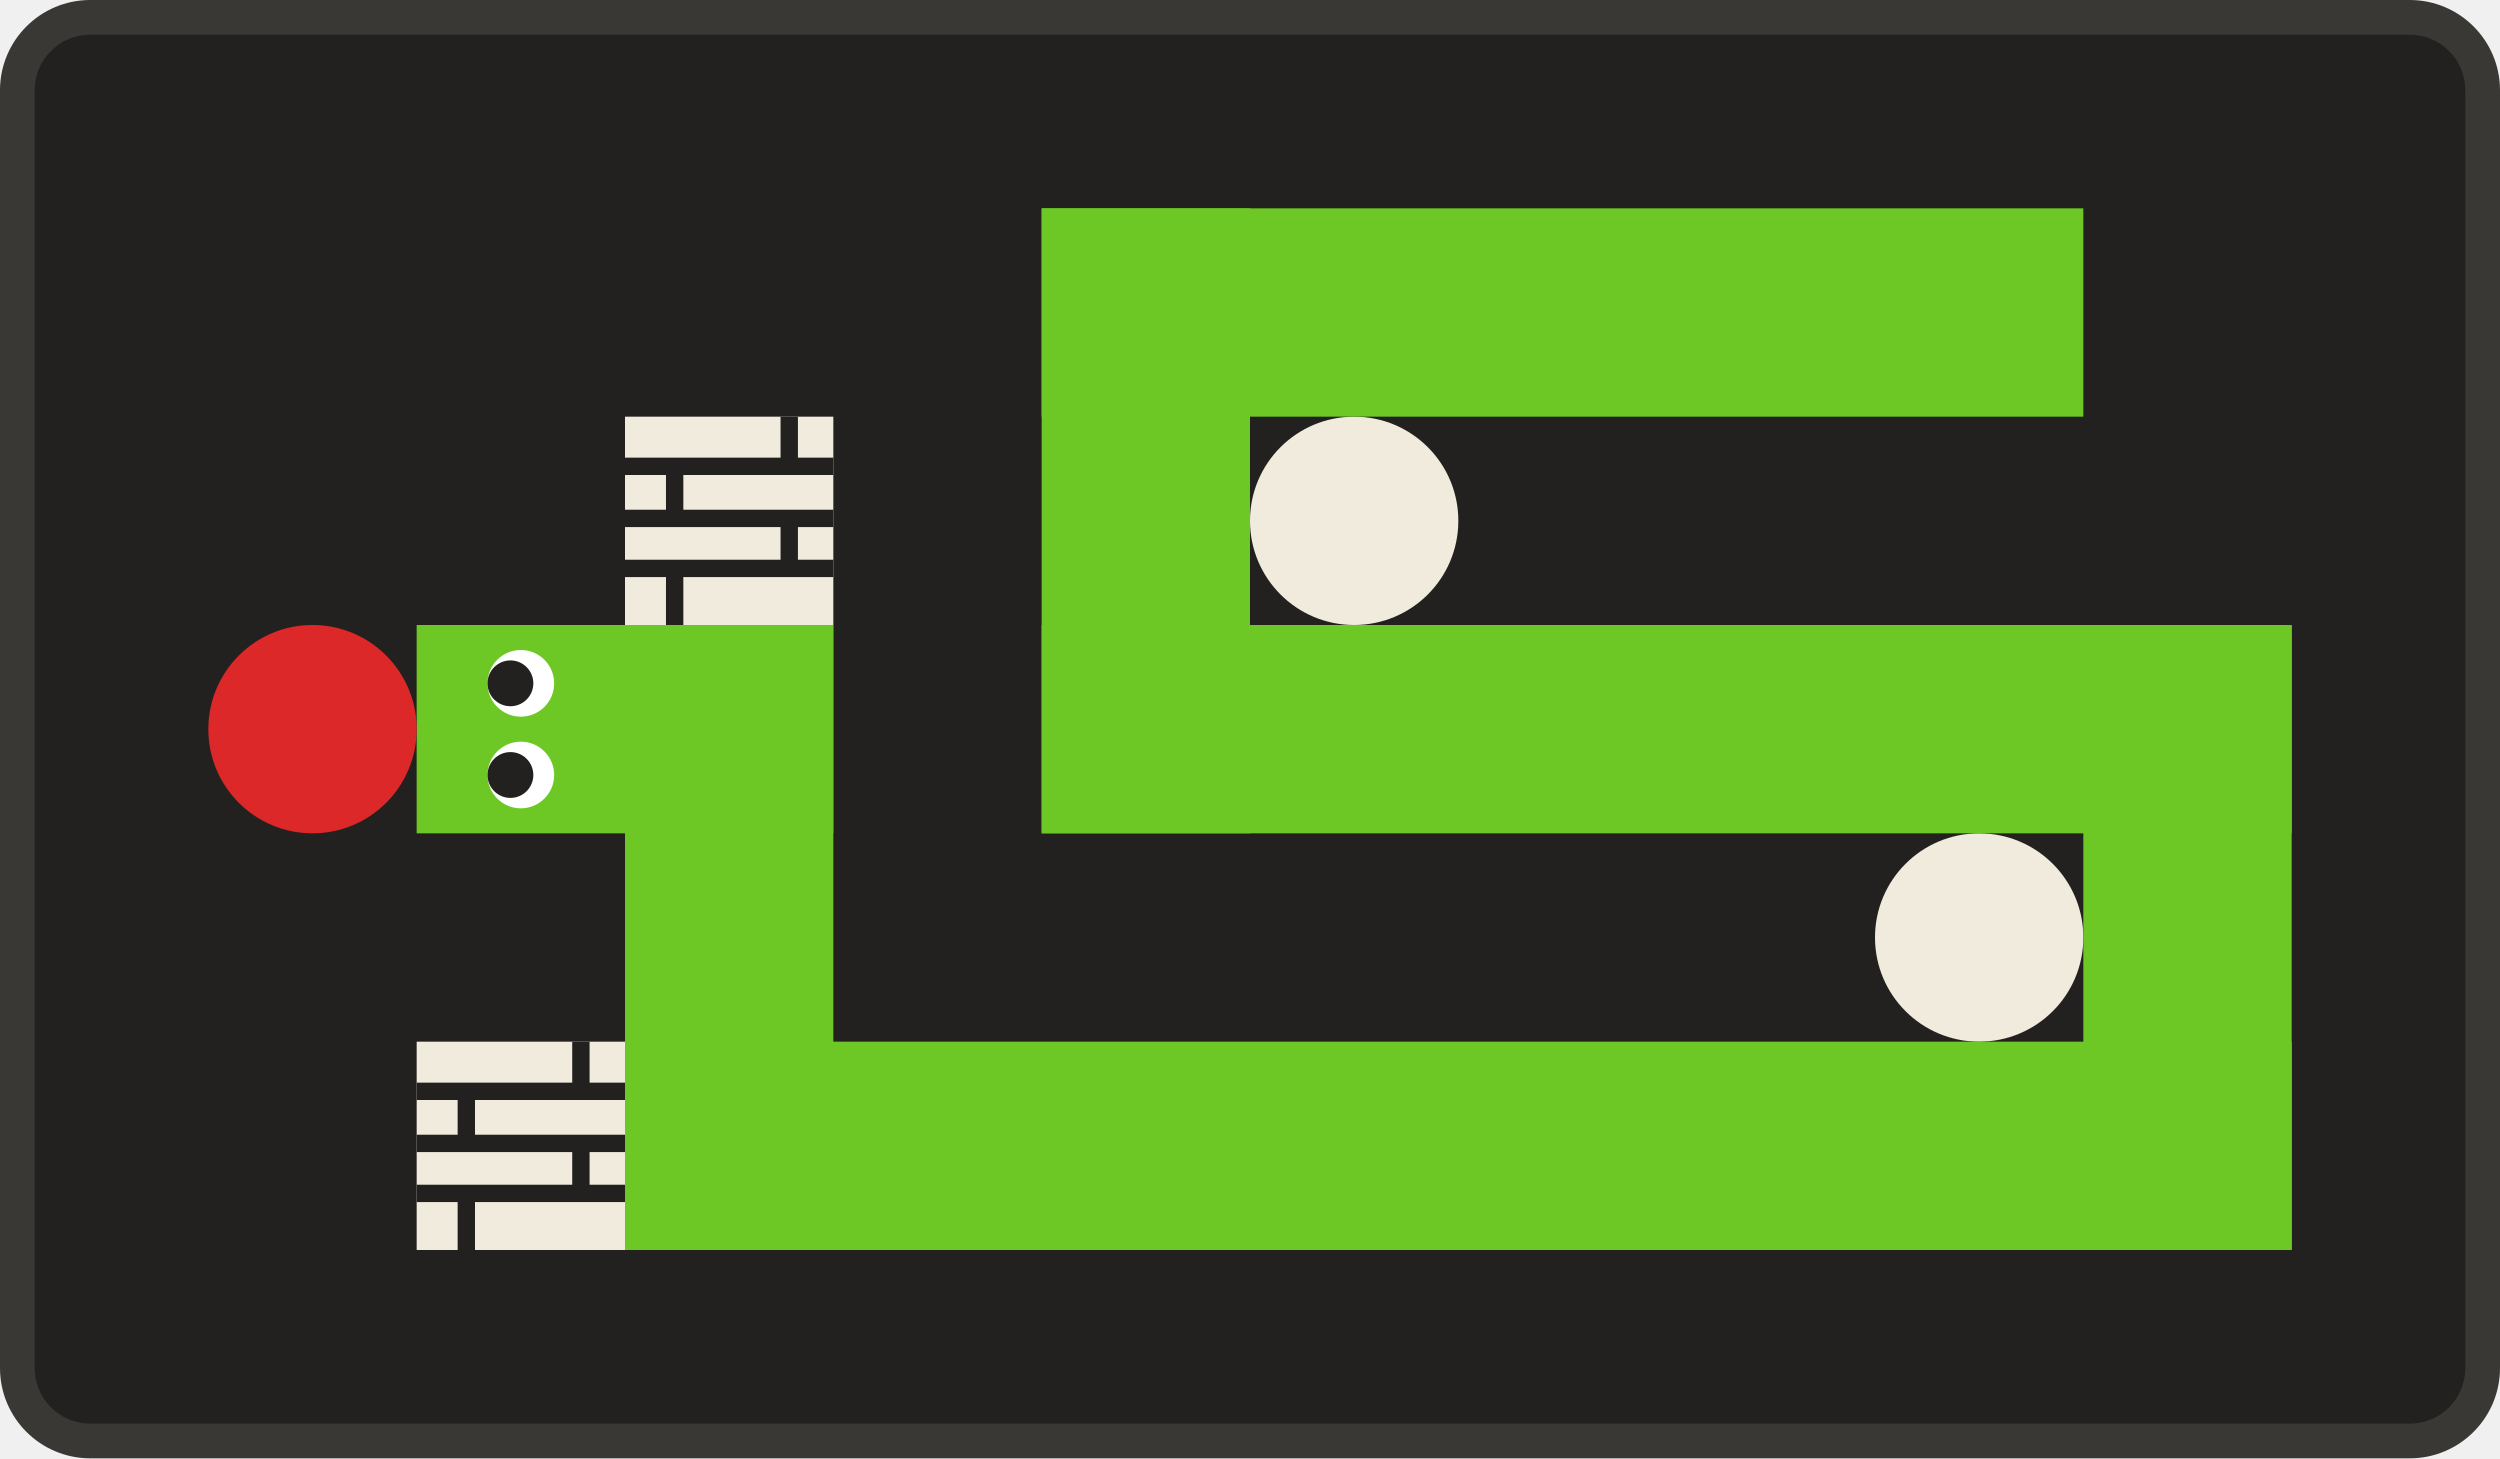
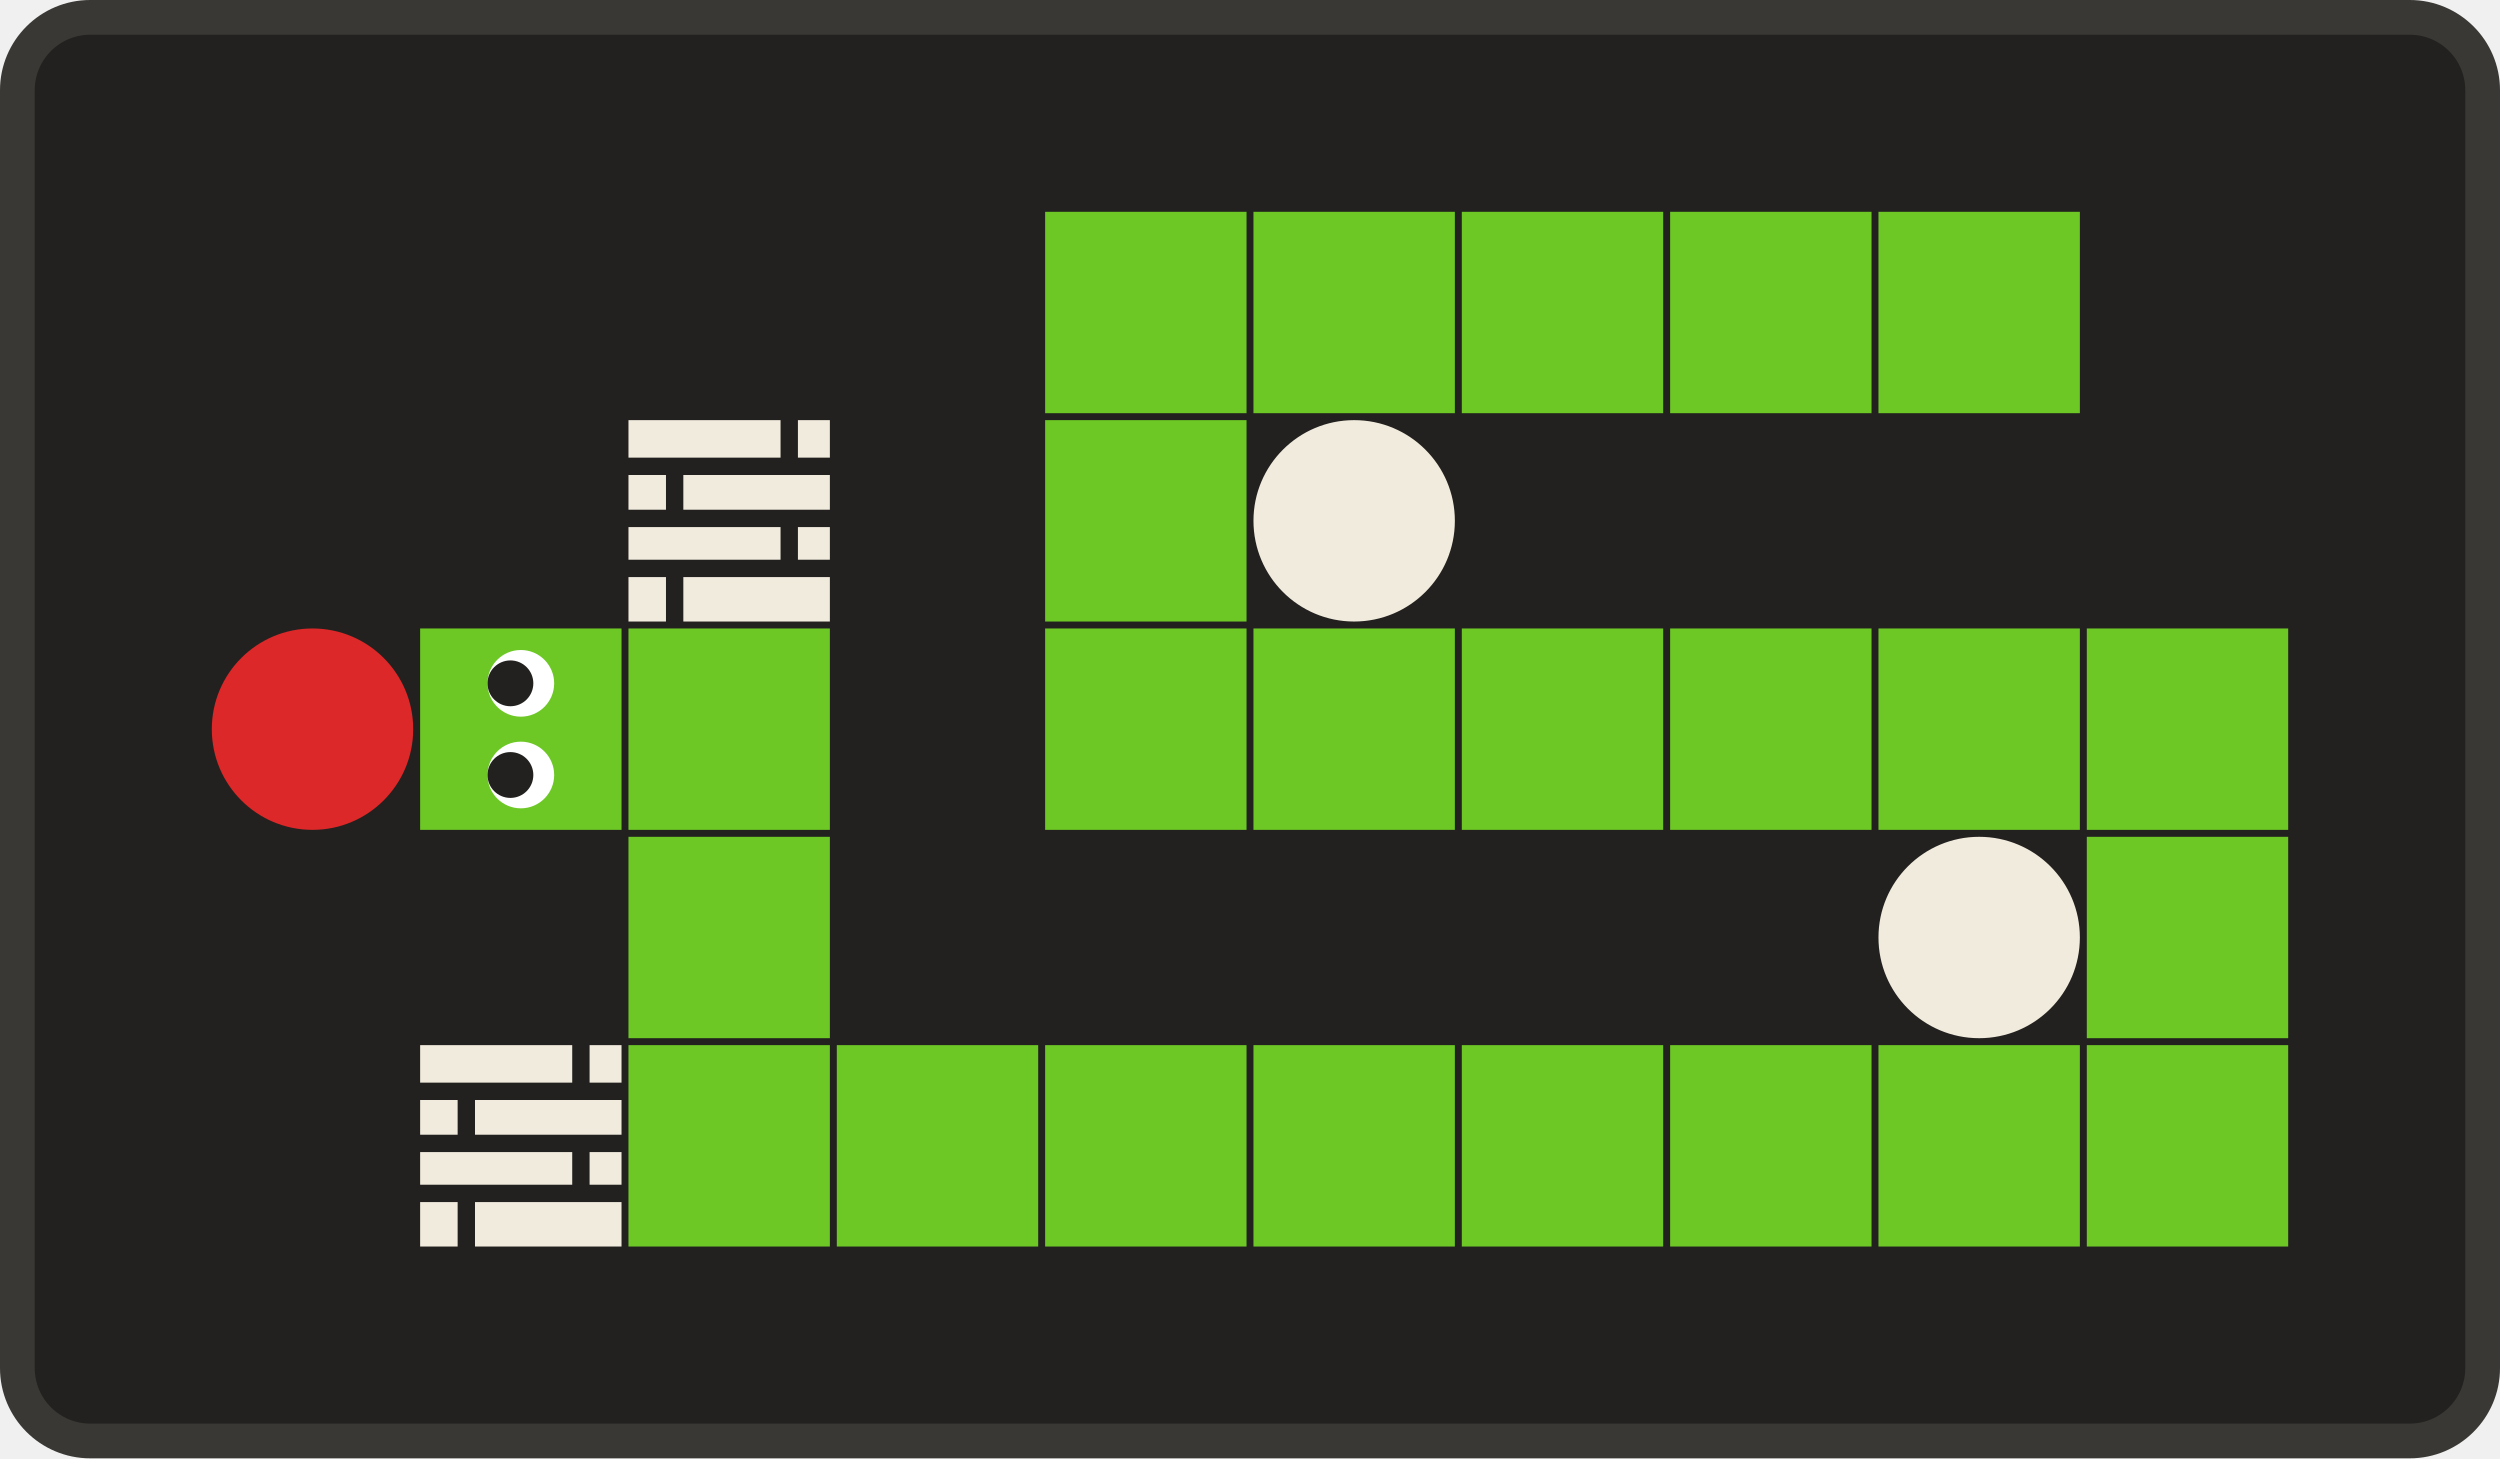
<svg xmlns="http://www.w3.org/2000/svg" width="720" height="420" viewBox="0 0 720 420" fill="none">
  <rect x="5" y="5" width="710" height="410" rx="21" fill="#22211F" stroke="#393834" stroke-width="10" />
-   <rect x="120" y="300" width="60" height="60" fill="#F1EBDD" />
+   <rect x="120.5" y="300.5" width="59" height="59" fill="#F1EBDD" stroke="#22211F" />
  <line x1="120" y1="329.3" x2="180" y2="329.3" stroke="#22211F" stroke-width="5" />
  <line x1="120" y1="343.7" x2="180" y2="343.7" stroke="#22211F" stroke-width="5" />
  <line x1="120" y1="314.3" x2="180" y2="314.3" stroke="#22211F" stroke-width="5" />
  <line x1="134.3" y1="360" x2="134.3" y2="345" stroke="#22211F" stroke-width="5" />
  <line x1="167.3" y1="345" x2="167.3" y2="330" stroke="#22211F" stroke-width="5" />
  <line x1="134.3" y1="330.6" x2="134.3" y2="315.6" stroke="#22211F" stroke-width="5" />
  <line x1="167.3" y1="315" x2="167.3" y2="300" stroke="#22211F" stroke-width="5" />
-   <rect x="180" y="120" width="60" height="60" fill="#F1EBDD" />
+   <rect x="180.5" y="120.5" width="59" height="59" fill="#F1EBDD" stroke="#22211F" />
  <line x1="180" y1="149.3" x2="240" y2="149.3" stroke="#22211F" stroke-width="5" />
  <line x1="180" y1="163.7" x2="240" y2="163.7" stroke="#22211F" stroke-width="5" />
  <line x1="180" y1="134.3" x2="240" y2="134.3" stroke="#22211F" stroke-width="5" />
  <line x1="194.3" y1="180" x2="194.3" y2="165" stroke="#22211F" stroke-width="5" />
  <line x1="227.3" y1="165" x2="227.3" y2="150" stroke="#22211F" stroke-width="5" />
  <line x1="194.3" y1="150.6" x2="194.3" y2="135.6" stroke="#22211F" stroke-width="5" />
  <line x1="227.3" y1="135" x2="227.3" y2="120" stroke="#22211F" stroke-width="5" />
-   <circle cx="570" cy="270" r="30" fill="#F1EBDD" />
-   <circle cx="390" cy="150" r="30" fill="#F1EBDD" />
-   <rect x="180" y="180" width="60" height="180" fill="#6DC825" />
-   <rect x="300" y="60" width="300" height="60" fill="#6DC825" />
-   <rect x="300" y="60" width="60" height="180" fill="#6DC825" />
-   <rect x="300" y="180" width="360" height="60" fill="#6DC825" />
-   <rect x="600" y="180" width="60" height="180" fill="#6DC825" />
-   <rect x="180" y="300" width="480" height="60" fill="#6DC825" />
-   <rect x="240" y="240" width="120" height="60" transform="rotate(-180 240 240)" fill="#6DC825" />
-   <circle cx="90" cy="210" r="30" fill="#DC2828" />
+   <circle cx="570" cy="270" r="29.5" fill="#F1EBDD" stroke="#22211F" />
+   <circle cx="390" cy="150" r="29.5" fill="#F1EBDD" stroke="#22211F" />
+   <rect x="179.5" y="239.5" width="59" height="59" transform="rotate(-180 179.5 239.5)" fill="#6DC825" stroke="#22211F" />
  <circle cx="150" cy="196.8" r="9.6" transform="rotate(-180 150 196.8)" fill="white" />
  <circle cx="147" cy="196.8" r="6.6" transform="rotate(-180 147 196.8)" fill="#22211F" />
  <circle cx="150" cy="223.2" r="9.6" transform="rotate(-180 150 223.2)" fill="white" />
  <circle cx="147" cy="223.2" r="6.6" transform="rotate(-180 147 223.2)" fill="#22211F" />
+   <rect x="180.5" y="180.5" width="59" height="59" fill="#6DC825" stroke="#22211F" />
+   <rect x="180.5" y="240.5" width="59" height="59" fill="#6DC825" stroke="#22211F" />
+   <rect x="180.5" y="300.5" width="59" height="59" fill="#6DC825" stroke="#22211F" />
+   <rect x="540.5" y="180.5" width="59" height="59" fill="#6DC825" stroke="#22211F" />
+   <rect x="600.5" y="180.5" width="59" height="59" fill="#6DC825" stroke="#22211F" />
+   <rect x="600.5" y="240.5" width="59" height="59" fill="#6DC825" stroke="#22211F" />
+   <rect x="300.5" y="60.5" width="59" height="59" fill="#6DC825" stroke="#22211F" />
+   <rect x="300.5" y="120.5" width="59" height="59" fill="#6DC825" stroke="#22211F" />
+   <rect x="240.5" y="300.5" width="59" height="59" fill="#6DC825" stroke="#22211F" />
+   <rect x="300.5" y="300.5" width="59" height="59" fill="#6DC825" stroke="#22211F" />
+   <rect x="360.5" y="300.5" width="59" height="59" fill="#6DC825" stroke="#22211F" />
+   <rect x="420.5" y="300.5" width="59" height="59" fill="#6DC825" stroke="#22211F" />
+   <rect x="480.5" y="300.5" width="59" height="59" fill="#6DC825" stroke="#22211F" />
+   <rect x="300.5" y="180.5" width="59" height="59" fill="#6DC825" stroke="#22211F" />
+   <rect x="360.5" y="180.5" width="59" height="59" fill="#6DC825" stroke="#22211F" />
+   <rect x="420.5" y="180.5" width="59" height="59" fill="#6DC825" stroke="#22211F" />
+   <rect x="480.5" y="180.5" width="59" height="59" fill="#6DC825" stroke="#22211F" />
+   <rect x="540.5" y="60.5" width="59" height="59" fill="#6DC825" stroke="#22211F" />
+   <rect x="360.5" y="60.5" width="59" height="59" fill="#6DC825" stroke="#22211F" />
+   <rect x="420.5" y="60.5" width="59" height="59" fill="#6DC825" stroke="#22211F" />
+   <rect x="480.5" y="60.5" width="59" height="59" fill="#6DC825" stroke="#22211F" />
+   <rect x="540.5" y="300.5" width="59" height="59" fill="#6DC825" stroke="#22211F" />
+   <rect x="600.5" y="300.5" width="59" height="59" fill="#6DC825" stroke="#22211F" />
+   <rect x="600.5" y="300.5" width="59" height="59" fill="#6DC825" stroke="#22211F" />
+   <circle cx="90" cy="210" r="29.5" fill="#DC2828" stroke="#22211F" />
</svg>
